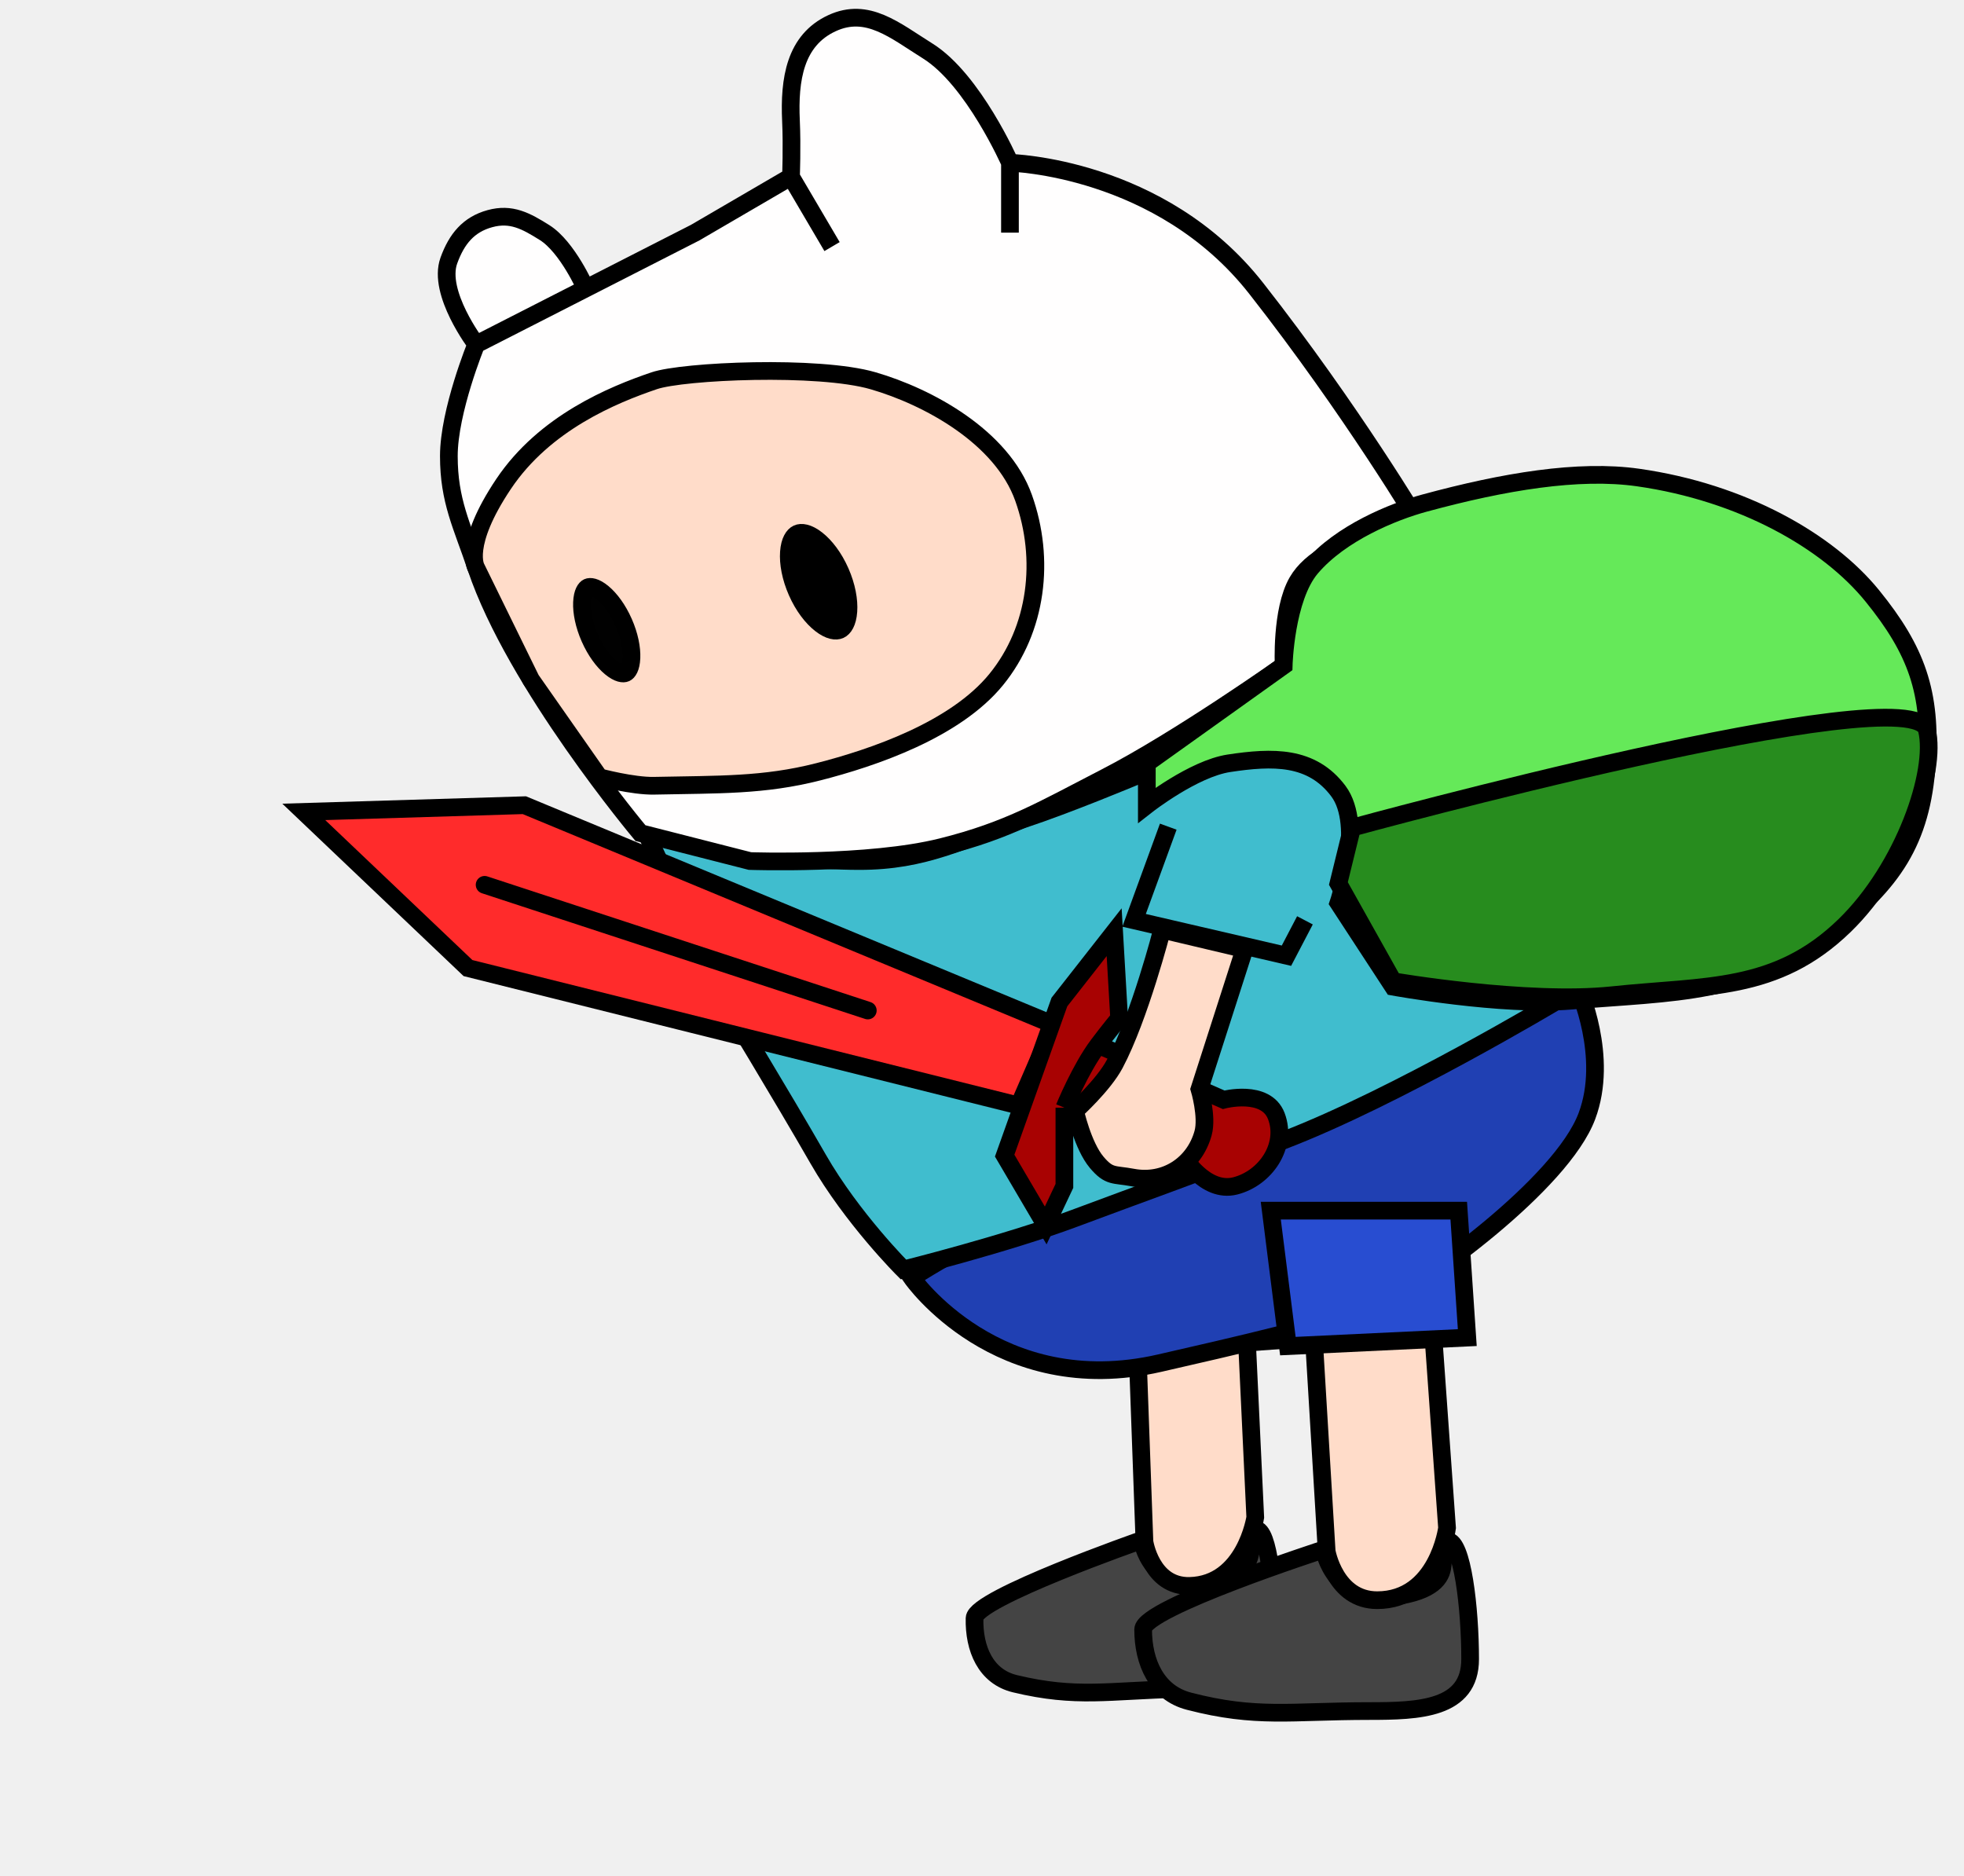
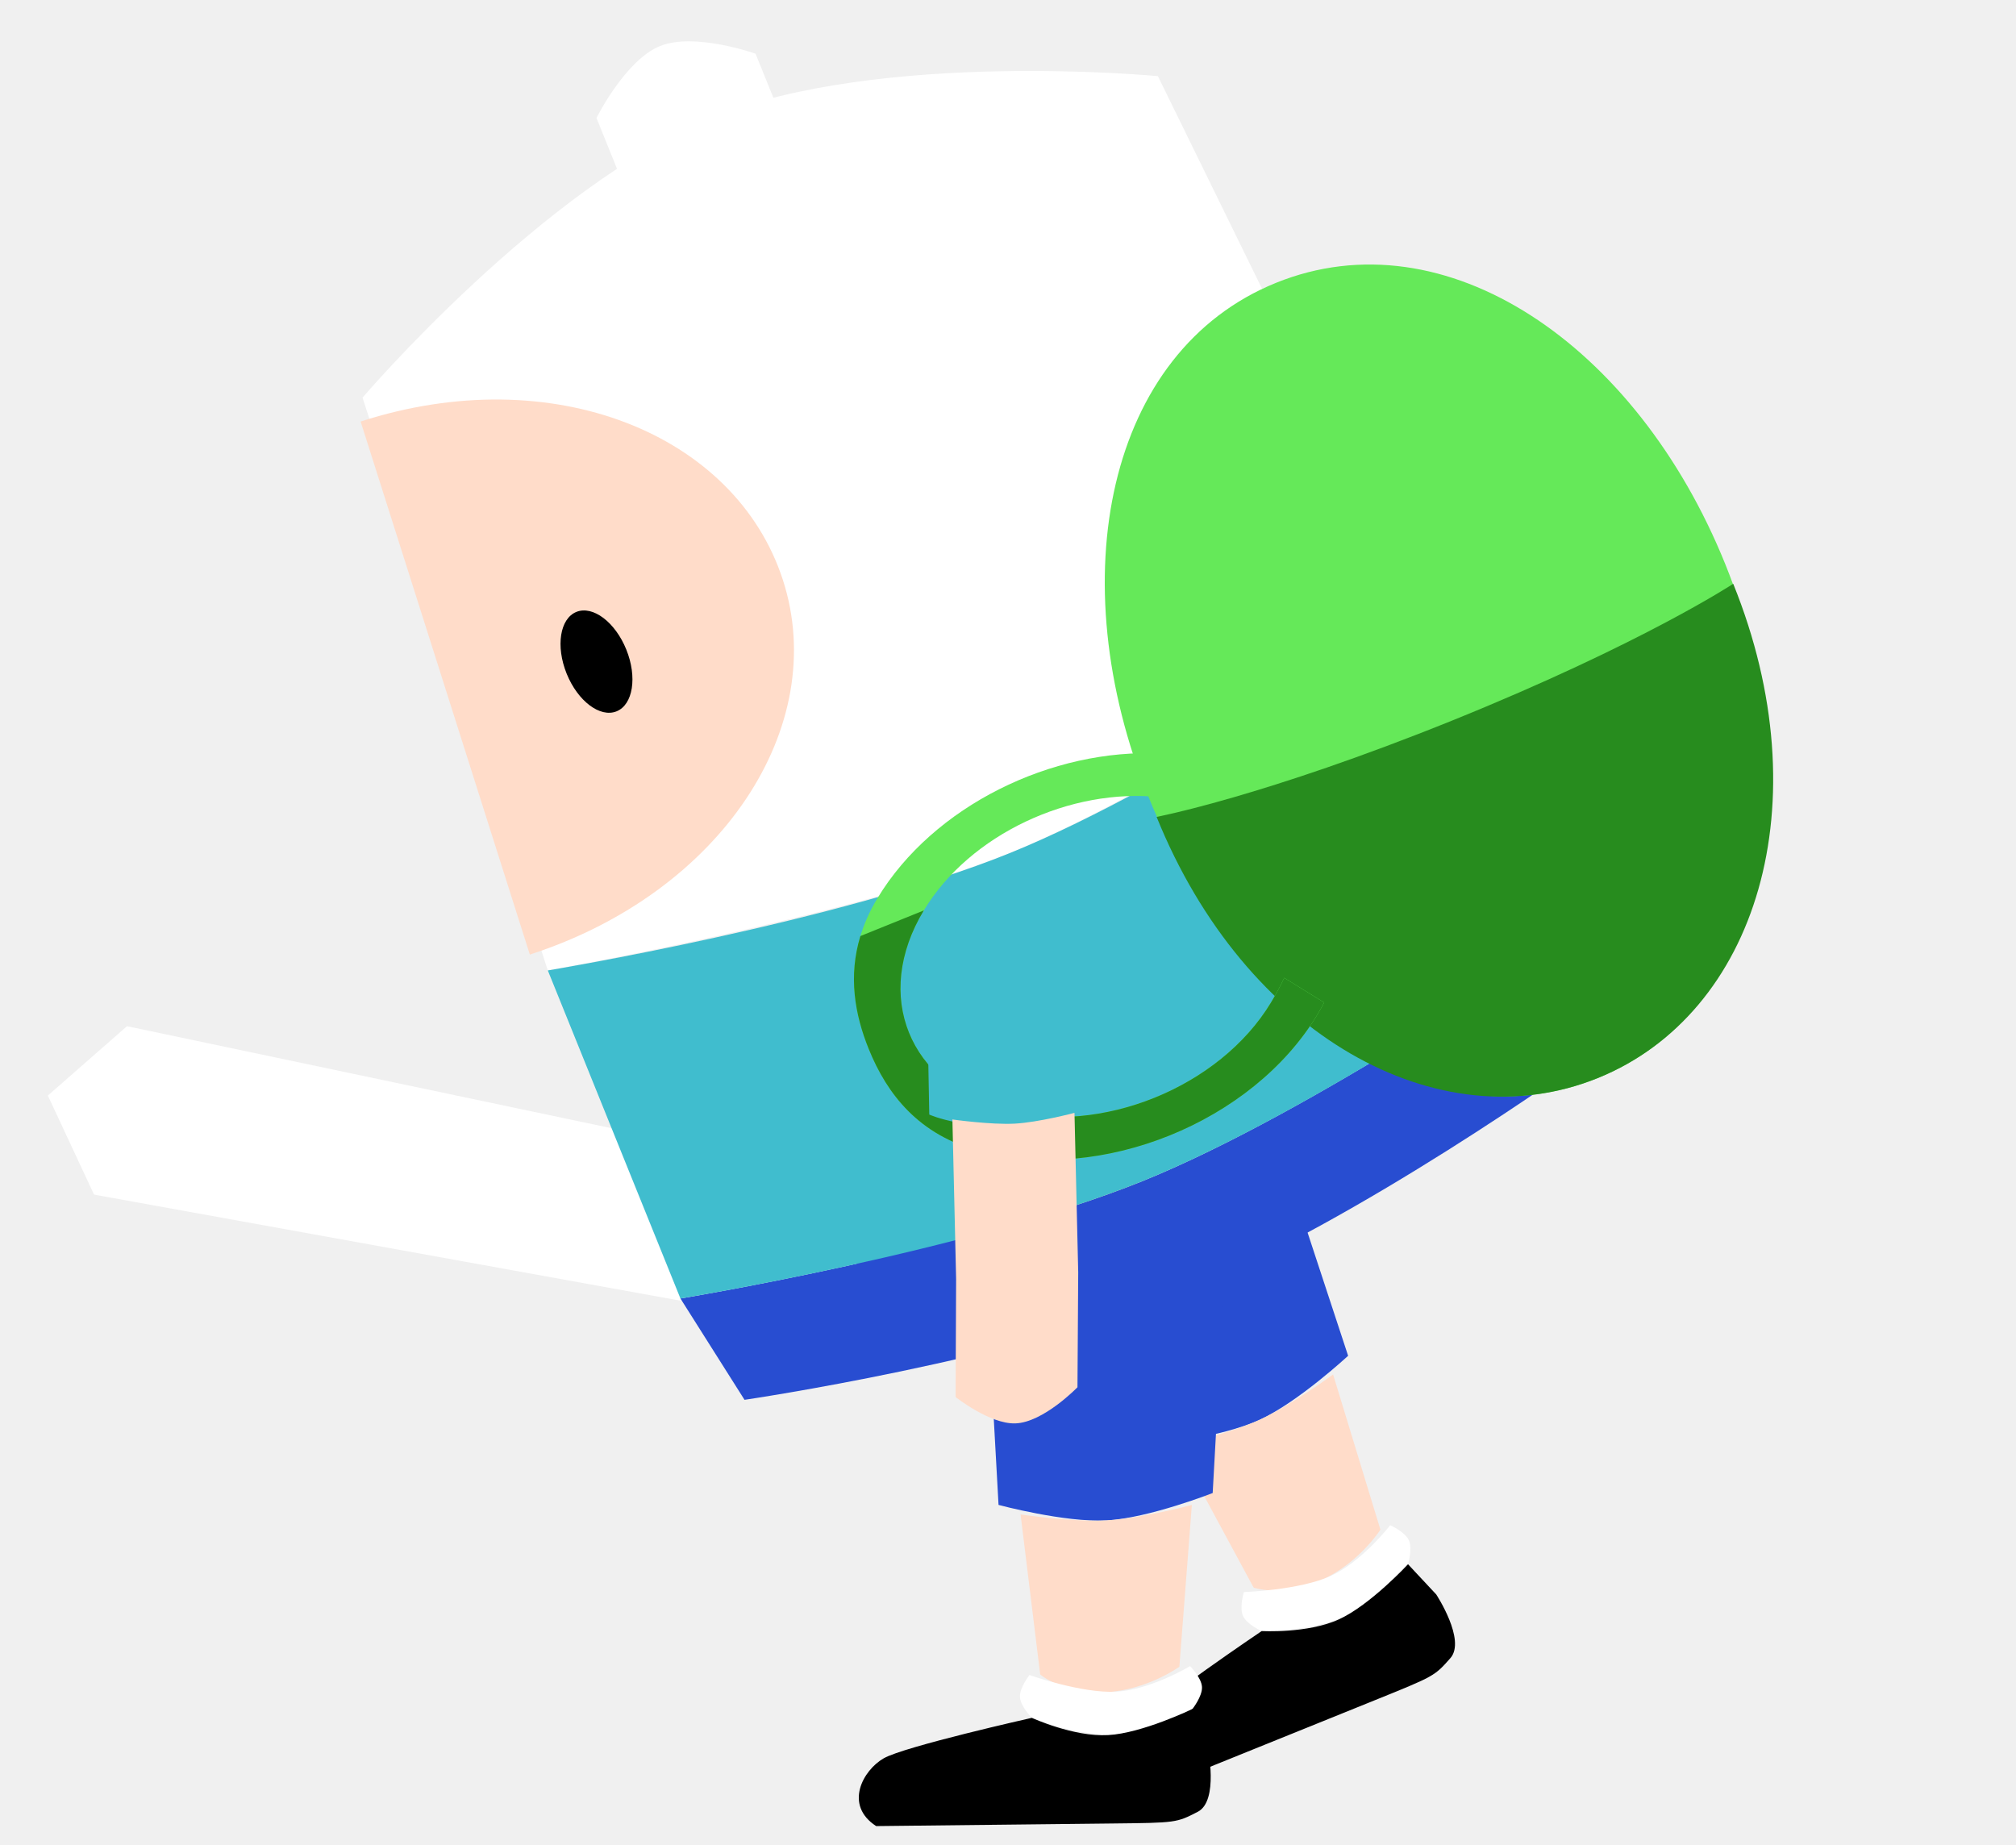
- <svg xmlns="http://www.w3.org/2000/svg" width="111" height="106" viewBox="0 0 111 106" fill="none">
-   <g transform="translate(111 0) scale(-1 1)">
-     <path d="M39.02 92.605C38.957 89.927 39.282 86.419 40.047 86.437C41.088 86.462 38.926 88.599 42.482 89.349C46.037 90.098 46.456 87.037 46.456 87.037C46.456 87.037 55.895 90.336 55.921 91.458C55.961 93.169 55.3 94.761 53.637 95.16C50.155 95.996 48.375 95.551 44.312 95.453C41.738 95.391 39.081 95.237 39.02 92.605Z" fill="#444444" stroke="black" />
-     <path d="M40.056 85.755L40.539 75.521L46.734 75.67L46.319 87.132C46.319 87.132 45.941 89.685 43.761 89.632C40.626 89.557 40.056 85.755 40.056 85.755Z" fill="#FFDCC9" stroke="black" />
-     <path d="M38.775 75.756L39.063 69.114L48.798 69.348L48.078 76.426L38.775 75.756Z" fill="#284DD1" stroke="black" />
-     <path d="M45.456 77.041C54.63 79.147 59.459 72.229 59.459 72.229C59.459 72.229 54.63 68.86 42.076 64.047C37.895 62.444 21.797 55.865 21.797 55.865C21.797 55.865 20.046 59.716 21.314 63.084C22.762 66.935 30.459 72.455 32.902 73.672C34.833 74.635 41.895 76.224 45.456 77.041Z" fill="#2040B3" stroke="black" />
-     <path d="M38.451 64.449C32.126 62.03 22.982 56.556 22.982 56.556L26.849 48.664L36.904 39.982L46.959 43.928C46.959 43.928 50.691 45.487 53.147 46.296C56.702 47.467 58.691 48.664 62.428 48.664C67.667 48.664 74.427 47.203 74.427 47.203L70.081 56.556C70.081 56.556 66.789 61.97 64.77 65.491C62.839 68.86 59.941 71.748 59.941 71.748C59.941 71.748 54.147 70.304 50.285 68.86C46.422 67.416 43.735 66.47 38.451 64.449Z" fill="#40BDCE" stroke="black" />
-     <path d="M30.716 29.722C30.716 29.722 34.584 23.211 39.998 16.305C45.412 9.399 53.92 9.201 53.92 9.201C53.92 9.201 55.986 4.498 58.561 2.887C60.436 1.715 61.971 0.386 63.975 1.309C66.072 2.275 66.403 4.489 66.296 6.834C66.229 8.294 66.296 9.991 66.296 9.991L71.71 13.148L77.898 16.305C77.898 16.305 78.932 13.956 80.218 13.148C81.278 12.481 82.109 12.029 83.312 12.358C84.515 12.688 85.189 13.499 85.632 14.726C86.293 16.555 84.085 19.462 84.085 19.462C84.085 19.462 85.632 23.234 85.632 25.776C85.632 28.317 84.892 29.685 84.085 32.09C81.886 38.642 74.804 47.085 74.804 47.085L68.616 48.664C68.616 48.664 61.906 48.9 57.788 47.875C53.973 46.925 52.012 45.732 48.506 43.928C44.389 41.811 38.451 37.614 38.451 37.614C38.451 37.614 38.61 34.494 37.678 32.879C36.168 30.263 30.716 29.722 30.716 29.722Z" fill="#FFFEFE" />
-     <path d="M53.92 9.201V13.148M53.92 9.201C53.92 9.201 55.986 4.498 58.561 2.887C60.436 1.715 61.971 0.386 63.975 1.309C66.072 2.275 66.403 4.489 66.296 6.834C66.229 8.294 66.296 9.991 66.296 9.991M53.92 9.201C53.92 9.201 45.412 9.399 39.998 16.305C34.584 23.211 30.716 29.722 30.716 29.722C30.716 29.722 36.168 30.263 37.678 32.879C38.61 34.494 38.451 37.614 38.451 37.614C38.451 37.614 44.389 41.811 48.506 43.928C52.012 45.732 53.973 46.925 57.788 47.875C61.906 48.9 68.616 48.664 68.616 48.664L74.804 47.085C74.804 47.085 81.886 38.642 84.085 32.09C84.892 29.685 85.632 28.317 85.632 25.776C85.632 23.234 84.085 19.462 84.085 19.462M63.975 13.937L66.296 9.991M66.296 9.991L71.71 13.148L77.898 16.305M77.898 16.305C77.898 16.305 78.932 13.956 80.218 13.148C81.278 12.481 82.109 12.029 83.312 12.358C84.515 12.688 85.189 13.499 85.632 14.726C86.293 16.555 84.085 19.462 84.085 19.462M77.898 16.305L84.085 19.462" stroke="black" />
-     <path d="M61.655 21.52C64.749 20.621 72.39 20.962 74.03 21.52C76.351 22.31 80.218 23.888 82.54 27.354C84.861 30.82 84.087 32.089 84.087 32.089L80.993 38.403L77.125 43.928C77.125 43.928 75.239 44.434 74.031 44.409C70.394 44.332 67.843 44.409 64.75 43.619C61.657 42.83 57.014 41.252 54.695 38.403C52.376 35.555 51.916 31.609 53.148 28.143C54.38 24.677 58.561 22.419 61.655 21.52Z" fill="#FFDCC9" stroke="black" />
-     <path d="M81.364 45.508L51.441 57.92L53.42 62.485L84.551 54.713L93.831 45.886L81.364 45.508Z" fill="#FF2B2B" stroke="black" />
-     <path d="M47.749 57.553L48.031 52.685L51.125 56.632L54.219 65.313L51.899 69.26L50.843 67.024V62.603L44.164 65.313C44.164 65.313 42.895 67.46 41.186 67.024C39.478 66.588 38.227 64.752 38.866 63.078C39.457 61.531 41.844 62.156 41.844 62.156L48.934 59.059C48.314 58.232 47.749 57.553 47.749 57.553Z" fill="#A80202" />
-     <path d="M50.843 62.603V67.024L51.899 69.26L54.219 65.313L51.125 56.632L48.031 52.685L47.749 57.553C47.749 57.553 48.314 58.232 48.934 59.059M50.843 62.603L44.164 65.313C44.164 65.313 42.895 67.46 41.186 67.024C39.478 66.588 38.227 64.752 38.866 63.078C39.457 61.531 41.844 62.156 41.844 62.156L48.934 59.059M50.843 62.603C50.843 62.603 49.949 60.413 48.934 59.059" stroke="black" />
-     <path d="M61.954 57.112L83.611 50.008" stroke="black" stroke-linecap="round" />
-     <path d="M48 60.134C46.593 57.49 45.319 52.542 45.319 52.542L40.666 53.644L43.209 61.554C43.209 61.554 42.748 63.104 43.003 64.036C43.495 65.828 45.158 66.894 46.977 66.553C48.054 66.35 48.299 66.542 49.016 65.694C49.811 64.753 50.241 62.782 50.241 62.782C50.241 62.782 48.639 61.334 48 60.134Z" fill="#FFDCC9" stroke="black" />
-     <path d="M44.973 46.721L46.905 52.015L38.293 54.014L37.248 52.015" stroke="black" />
-     <path d="M65.956 33.44C65.596 34.258 65.103 34.894 64.622 35.27C64.122 35.661 63.747 35.695 63.534 35.597C63.321 35.5 63.097 35.191 63.052 34.549C63.008 33.933 63.149 33.135 63.509 32.317C63.869 31.5 64.361 30.863 64.843 30.487C65.343 30.096 65.718 30.062 65.931 30.16C66.144 30.258 66.368 30.567 66.413 31.208C66.456 31.825 66.316 32.623 65.956 33.44Z" fill="black" stroke="black" />
-     <path d="M77.666 36.055C77.34 36.795 76.906 37.375 76.492 37.72C76.05 38.088 75.764 38.094 75.642 38.038C75.521 37.982 75.335 37.76 75.312 37.179C75.29 36.633 75.427 35.917 75.754 35.177C76.08 34.437 76.513 33.857 76.928 33.512C77.37 33.144 77.656 33.139 77.777 33.194C77.899 33.25 78.085 33.472 78.108 34.053C78.13 34.599 77.993 35.315 77.666 36.055Z" fill="#010101" stroke="black" />
-     <path d="M18.416 26.989C21.796 26.508 26.016 27.22 30.487 28.433C32.261 28.914 35.229 30.121 36.902 32.089C38.354 33.799 38.449 37.614 38.449 37.614L46.184 43.139V45.507C46.184 45.507 43.547 43.442 41.543 43.139C39.079 42.766 36.865 42.696 35.355 44.717C33.891 46.679 35.355 51.031 35.355 51.031L32.261 55.767C32.261 55.767 26.119 56.889 22.206 56.556C16.362 56.059 12.161 56.257 7.511 52.61C4.057 49.901 2.396 47.574 2.096 43.139C1.826 39.142 2.684 36.752 5.19 33.668C7.697 30.583 12.526 27.828 18.416 26.989Z" fill="#65E959" stroke="black" />
-     <path d="M34.583 46.776C34.583 46.776 2.871 38.095 2.098 41.252C1.518 43.619 3.409 49.062 6.739 52.301C10.613 56.07 14.564 55.686 19.888 56.247C24.704 56.755 32.263 55.458 32.263 55.458L35.357 49.933L34.583 46.776Z" fill="#278C1E" stroke="black" />
-     <path d="M27.912 93.771C27.912 90.883 28.355 87.089 29.191 87.089C30.326 87.089 27.912 89.451 31.775 90.167C35.638 90.883 36.172 87.569 36.172 87.569C36.172 87.569 46.393 90.883 46.393 92.094C46.393 93.939 45.632 95.673 43.806 96.147C39.983 97.14 38.052 96.705 33.618 96.705C30.809 96.705 27.912 96.609 27.912 93.771Z" fill="#444444" stroke="black" />
-     <path d="M29.217 86.353L30.005 75.299L36.765 75.299L36.02 87.675C36.02 87.675 35.543 90.439 33.164 90.439C29.743 90.439 29.217 86.353 29.217 86.353Z" fill="#FFDCC9" stroke="black" />
-     <path d="M28.073 75.598L28.556 68.424L39.179 68.424L38.213 76.079L28.073 75.598Z" fill="#284DD1" stroke="black" />
+ <svg xmlns="http://www.w3.org/2000/svg" width="94" height="86" viewBox="0 0 94 86" fill="none">
+   <g clip-path="url(#clip0)">
+     <path d="M5.921 47.85L2.231 51.084L4.384 55.701L38.829 61.932C38.829 61.932 40.369 63.252 41.581 63.489C42.793 63.727 43.692 63.773 44.717 63.084C45.441 62.597 46.083 61.314 46.083 61.314L53.443 62.754C53.443 62.754 54.103 61.984 54.222 61.378C54.34 60.772 54.019 59.81 54.019 59.81L46.659 58.369C46.659 58.369 46.549 56.939 46.061 56.215C45.372 55.19 44.521 54.894 43.309 54.657C42.097 54.42 40.173 55.062 40.173 55.062L5.921 47.85Z" fill="white" />
+     <circle r="2.5" transform="matrix(-0.192051 0.981385 0.981385 0.192051 42.445 59.0733)" fill="#284DD1" />
+     <path d="M47.914 57.908L45.554 50.854C45.554 50.854 47.346 50.567 48.391 50.181C49.435 49.796 50.902 48.88 50.902 48.88L53.263 55.934L52.174 61.393C52.174 61.393 50.395 63.745 48.889 63.504C47.595 63.297 46.477 61.173 46.477 61.173L47.914 57.908Z" fill="#FFDCC9" />
+     <path d="M62.859 63.218L60.029 54.616C60.029 54.616 57.02 56.098 55.026 56.902C53.032 57.706 49.866 58.842 49.866 58.842L53.764 67.374C53.764 67.374 56.94 67.022 58.727 66.205C60.514 65.389 62.859 63.218 62.859 63.218Z" fill="#284DD1" />
+     <path d="M64.365 71.325L62.158 64.088C62.158 64.088 60.192 65.536 58.727 66.205C57.263 66.874 54.881 67.413 54.881 67.413L58.453 74.027C58.453 74.027 59.81 74.506 61.597 73.689C63.384 72.873 64.365 71.325 64.365 71.325Z" fill="#FFDCC9" />
+     <path d="M62.883 75.301C64.67 74.484 65.651 72.937 65.651 72.937C65.651 72.937 65.871 72.216 65.69 71.819C65.508 71.422 64.82 71.118 64.82 71.118C64.82 71.118 63.516 72.812 62.052 73.482C60.587 74.151 57.998 74.234 57.998 74.234C57.998 74.234 57.777 74.955 57.959 75.352C58.14 75.749 58.829 76.053 58.829 76.053C58.829 76.053 61.096 76.117 62.883 75.301Z" fill="white" />
+     <path d="M64.107 79.277C66.888 78.153 66.888 78.153 67.628 77.314C68.367 76.476 66.967 74.346 66.967 74.346L65.651 72.937C65.651 72.937 63.893 74.839 62.428 75.508C60.964 76.178 58.829 76.053 58.829 76.053C58.829 76.053 53.787 79.457 53.086 80.327C52.384 81.197 52.143 83.035 53.908 83.4L64.107 79.277L64.107 79.277Z" fill="black" />
+     <path d="M56.544 69.617L57.044 60.575C57.044 60.575 53.702 60.859 51.552 60.88C49.402 60.902 46.04 60.806 46.04 60.806L46.559 70.171C46.559 70.171 49.645 71.001 51.607 70.893C53.569 70.784 56.544 69.617 56.544 69.617Z" fill="#284DD1" />
+     <path d="M54.991 77.716L55.573 70.172C55.573 70.172 53.215 70.803 51.607 70.893C50 70.982 47.586 70.615 47.586 70.615L48.501 78.076C48.501 78.076 49.59 79.017 51.551 78.908C53.513 78.799 54.991 77.716 54.991 77.716Z" fill="#FFDCC9" />
+     <path d="M52.162 80.877C54.123 80.768 55.601 79.685 55.601 79.685C55.601 79.685 56.069 79.094 56.045 78.659C56.02 78.223 55.49 77.688 55.49 77.688C55.49 77.688 53.658 78.791 52.051 78.88C50.443 78.969 48.002 78.104 48.002 78.104C48.002 78.104 47.533 78.694 47.558 79.13C47.582 79.566 48.112 80.1 48.112 80.1C48.112 80.1 50.2 80.986 52.162 80.877Z" fill="white" />
+     <path d="M51.852 85.026C54.851 84.993 54.851 84.993 55.846 84.482C56.84 83.971 56.313 81.477 56.313 81.477L55.601 79.685C55.601 79.685 53.27 80.816 51.662 80.905C50.055 80.994 48.112 80.1 48.112 80.1C48.112 80.1 42.177 81.431 41.206 81.986C40.236 82.541 39.341 84.164 40.852 85.147L51.852 85.026L51.852 85.026Z" fill="black" />
+     <path d="M53.989 3.55C53.989 3.55 41.06 2.304 33.198 5.483C25.335 8.661 16.904 18.541 16.904 18.541L25.543 45.25C25.543 45.25 39.908 42.679 47.064 39.786C54.22 36.893 66.337 28.76 66.337 28.76L53.989 3.55Z" fill="white" />
+     <path d="M36.505 27.046C38.715 33.877 33.638 41.619 24.705 44.51L16.815 19.655C25.748 16.765 34.294 20.215 36.505 27.046Z" fill="#FFDCC9" />
+     <path d="M27.812 5.502L30.811 12.919L38.228 9.921L35.229 2.504C35.229 2.504 32.391 1.494 30.771 2.149C29.152 2.804 27.812 5.502 27.812 5.502Z" fill="white" />
+     <path d="M53.248 55.083C61.213 51.864 72.52 44.057 72.52 44.057L73.654 49.531C73.654 49.531 63.348 56.933 55.309 60.182C47.27 63.432 34.715 65.271 34.715 65.271L31.727 60.547C31.727 60.547 45.283 58.303 53.248 55.083Z" fill="#284DD1" />
+     <ellipse rx="1.5" ry="2.5" transform="matrix(-0.927116 0.374774 0.374774 0.927116 27.8121 30.8499)" fill="black" />
+     <path d="M47.064 39.786C55.03 36.566 66.337 28.76 66.337 28.76L72.52 44.057C72.52 44.057 61.287 51.834 53.248 55.083C45.209 58.333 31.727 60.547 31.727 60.547L25.543 45.25C25.543 45.25 39.099 43.006 47.064 39.786Z" fill="#40BDCE" />
+     <path d="M74.493 50.271C82.373 47.085 84.58 36.535 80.44 26.294C76.301 16.053 67.382 10 59.502 13.186C51.621 16.372 49.431 26.964 53.554 37.163C57.677 47.361 66.612 53.456 74.493 50.271Z" fill="#65E959" />
+     <path d="M80.815 27.221C84.955 37.462 81.91 47.273 74.493 50.271C67.076 53.269 58.051 48.288 53.929 38.09C53.929 38.09 58.939 37.143 67.747 33.583C76.554 30.022 80.815 27.221 80.815 27.221Z" fill="#278C1E" />
+     <path d="M40.505 48.909C39.642 46.774 39.401 44.386 40.915 41.879C43.509 37.583 49.05 34.877 54.145 35.135L54.098 37.173C49.923 36.721 45.22 38.896 43.074 42.452C41.878 44.431 41.702 46.464 42.384 48.15L40.505 48.909Z" fill="#65E959" />
+     <path d="M61.419 47.319C58.392 52.334 51.347 55.182 45.685 53.679C42.854 52.928 41.368 51.044 40.505 48.909L42.384 48.15C43.065 49.836 44.604 51.175 46.839 51.768C51.309 52.954 56.871 50.706 59.261 46.747C59.488 46.37 59.696 45.984 59.88 45.595L61.742 46.746C61.642 46.937 61.534 47.128 61.419 47.319Z" fill="#65E959" />
+     <path d="M45.685 53.679C51.347 55.182 58.392 52.334 61.419 47.319C61.534 47.128 61.642 46.937 61.742 46.746L59.88 45.595C59.696 45.984 59.488 46.37 59.261 46.747C56.871 50.706 51.309 52.954 46.839 51.768C44.604 51.175 43.065 49.836 42.384 48.15C41.702 46.464 41.879 44.431 43.074 42.452L40.117 43.647C39.551 45.508 39.847 47.282 40.505 48.909C41.368 51.044 42.854 52.928 45.685 53.679Z" fill="#278C1E" />
+     <path d="M43.329 51.97L43.167 43.187L52.199 45.038L52.233 50.564C52.233 50.564 51.468 51.948 48.337 52.387C45.205 52.825 43.329 51.97 43.329 51.97Z" fill="#40BDCE" />
+     <path d="M44.581 59.635L44.408 52.199C44.408 52.199 46.205 52.453 47.317 52.393C48.428 52.333 50.1 51.891 50.1 51.891L50.274 59.327L50.239 64.685C50.239 64.685 48.648 66.33 47.339 66.37C46.152 66.406 44.557 65.142 44.557 65.142L44.581 59.635Z" fill="#FFDCC9" />
  </g>
+   <defs>
+     <clipPath id="clip0">
+       <rect width="94" height="86" fill="white" transform="matrix(-1 0 0 1 94 0)" />
+     </clipPath>
+   </defs>
</svg>
